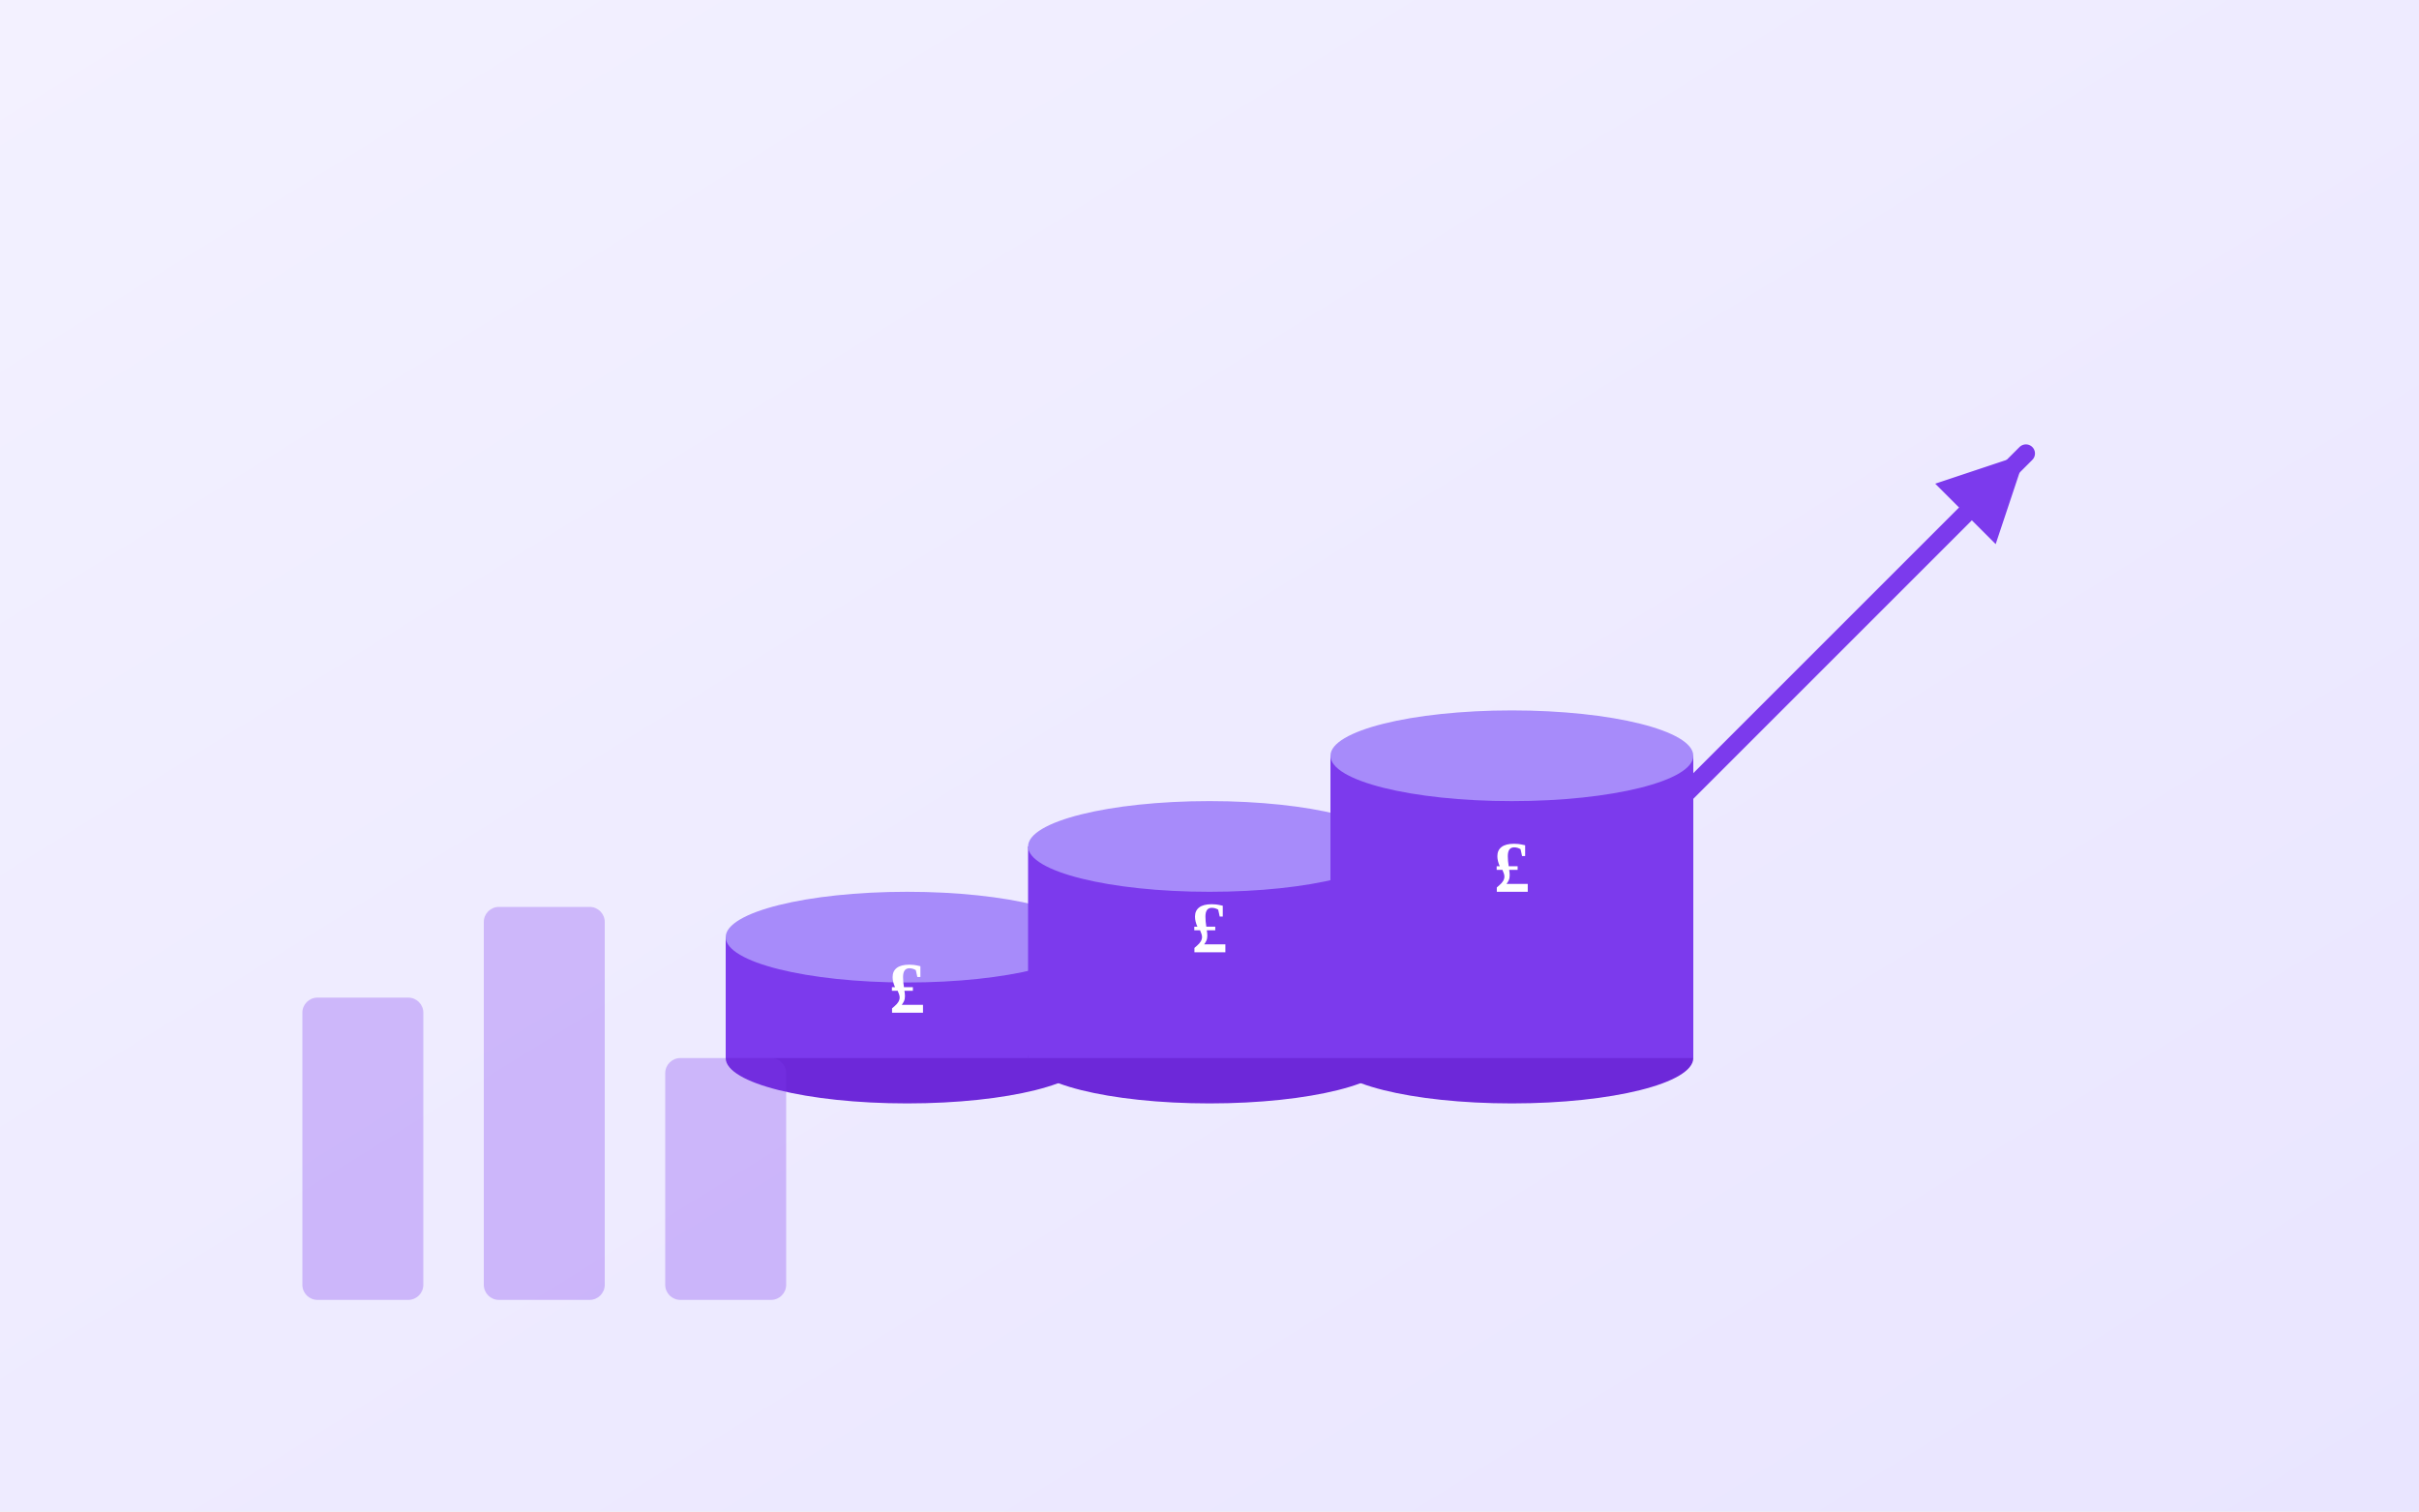
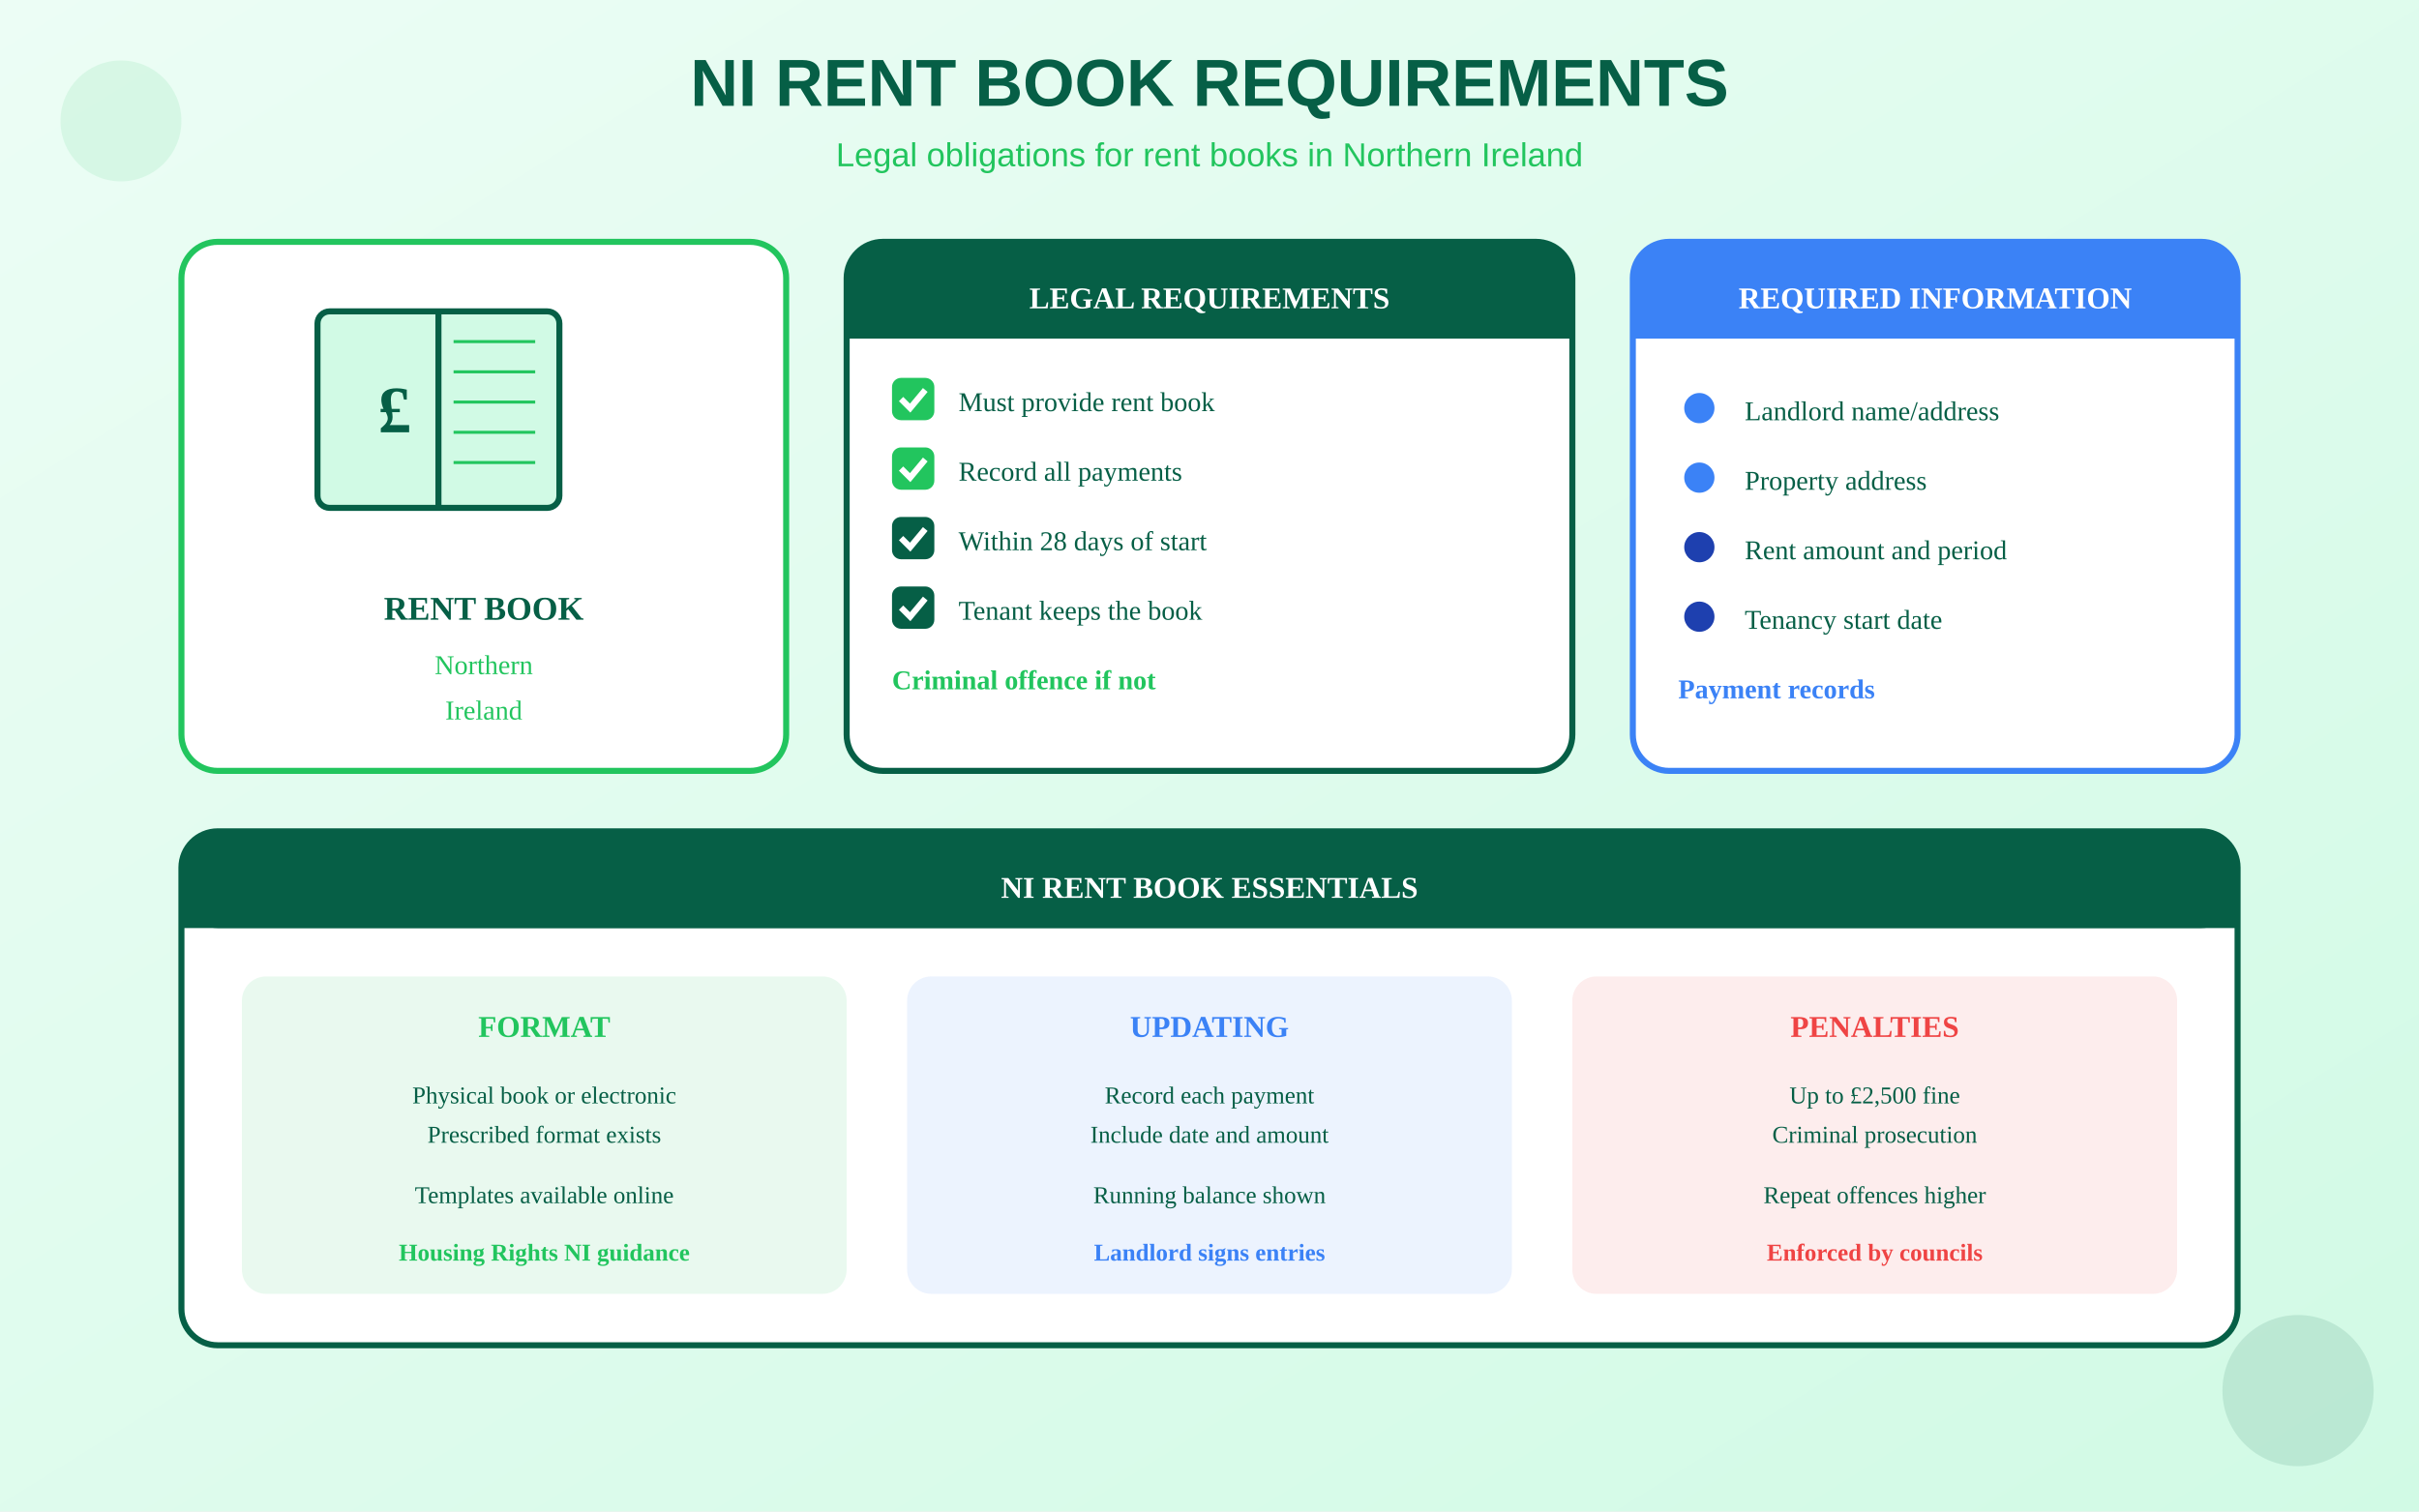
<svg xmlns="http://www.w3.org/2000/svg" viewBox="0 0 800 500">
  <defs>
    <linearGradient id="bgGrad" x1="0%" y1="0%" x2="100%" y2="100%">
-       <stop offset="0%" style="stop-color:#F3F1FF" />
-       <stop offset="100%" style="stop-color:#E9E5FF" />
+       <stop offset="0%" style="stop-color:#ECFDF5" />
+       <stop offset="100%" style="stop-color:#D1FAE5" />
    </linearGradient>
  </defs>
  <rect width="800" height="500" fill="url(#bgGrad)" />
-   <g transform="translate(300, 150)">
-     <ellipse cx="0" cy="200" rx="60" ry="15" fill="#6D28D9" />
-     <rect x="-60" y="160" width="120" height="40" fill="#7C3AED" />
-     <ellipse cx="0" cy="160" rx="60" ry="15" fill="#A78BFA" />
-     <text x="0" y="185" text-anchor="middle" fill="white" font-size="24" font-weight="bold">£</text>
-     <ellipse cx="100" cy="200" rx="60" ry="15" fill="#6D28D9" />
-     <rect x="40" y="130" width="120" height="70" fill="#7C3AED" />
-     <ellipse cx="100" cy="130" rx="60" ry="15" fill="#A78BFA" />
-     <text x="100" y="165" text-anchor="middle" fill="white" font-size="24" font-weight="bold">£</text>
-     <ellipse cx="200" cy="200" rx="60" ry="15" fill="#6D28D9" />
-     <rect x="140" y="100" width="120" height="100" fill="#7C3AED" />
-     <ellipse cx="200" cy="100" rx="60" ry="15" fill="#A78BFA" />
-     <text x="200" y="145" text-anchor="middle" fill="white" font-size="24" font-weight="bold">£</text>
+   <text x="400" y="35" text-anchor="middle" fill="#065F46" font-size="22" font-weight="bold" font-family="Arial">NI RENT BOOK REQUIREMENTS</text>
+   <text x="400" y="55" text-anchor="middle" fill="#22C55E" font-size="11" font-family="Arial">Legal obligations for rent books in Northern Ireland</text>
+   <g transform="translate(60, 80)">
+     <rect x="0" y="0" width="200" height="175" rx="12" fill="white" stroke="#22C55E" stroke-width="2" />
+     <g transform="translate(25, 8)">
+       <rect x="20" y="15" width="80" height="65" rx="4" fill="#D1FAE5" stroke="#065F46" stroke-width="2" />
+       <line x1="60" y1="15" x2="60" y2="80" stroke="#065F46" stroke-width="2" />
+       <line x1="65" y1="25" x2="92" y2="25" stroke="#22C55E" stroke-width="1" />
+       <line x1="65" y1="35" x2="92" y2="35" stroke="#22C55E" stroke-width="1" />
+       <line x1="65" y1="45" x2="92" y2="45" stroke="#22C55E" stroke-width="1" />
+       <line x1="65" y1="55" x2="92" y2="55" stroke="#22C55E" stroke-width="1" />
+       <line x1="65" y1="65" x2="92" y2="65" stroke="#22C55E" stroke-width="1" />
+       <text x="40" y="55" fill="#065F46" font-size="22" font-weight="bold">£</text>
+     </g>
+     <text x="100" y="125" text-anchor="middle" fill="#065F46" font-size="11" font-weight="bold">RENT BOOK</text>
+     <text x="100" y="143" text-anchor="middle" fill="#22C55E" font-size="9">Northern</text>
+     <text x="100" y="158" text-anchor="middle" fill="#22C55E" font-size="9">Ireland</text>
  </g>
-   <g transform="translate(550, 120)">
-     <line x1="0" y1="150" x2="120" y2="30" stroke="#7C3AED" stroke-width="6" stroke-linecap="round" />
-     <polygon points="120,30 90,40 110,60" fill="#7C3AED" />
+   <g transform="translate(280, 80)">
+     <rect x="0" y="0" width="240" height="175" rx="12" fill="white" stroke="#065F46" stroke-width="2" />
+     <rect x="0" y="0" width="240" height="32" rx="12" fill="#065F46" />
+     <rect x="0" y="20" width="240" height="12" fill="#065F46" />
+     <text x="120" y="22" text-anchor="middle" fill="white" font-size="10" font-weight="bold">LEGAL REQUIREMENTS</text>
+     <g transform="translate(15, 45)">
+       <rect x="0" y="0" width="14" height="14" rx="3" fill="#22C55E" />
+       <path d="M3 7 L6 10 L11 4" stroke="white" stroke-width="2" fill="none" />
+       <text x="22" y="11" fill="#065F46" font-size="9">Must provide rent book</text>
+     </g>
+     <g transform="translate(15, 68)">
+       <rect x="0" y="0" width="14" height="14" rx="3" fill="#22C55E" />
+       <path d="M3 7 L6 10 L11 4" stroke="white" stroke-width="2" fill="none" />
+       <text x="22" y="11" fill="#065F46" font-size="9">Record all payments</text>
+     </g>
+     <g transform="translate(15, 91)">
+       <rect x="0" y="0" width="14" height="14" rx="3" fill="#065F46" />
+       <path d="M3 7 L6 10 L11 4" stroke="white" stroke-width="2" fill="none" />
+       <text x="22" y="11" fill="#065F46" font-size="9">Within 28 days of start</text>
+     </g>
+     <g transform="translate(15, 114)">
+       <rect x="0" y="0" width="14" height="14" rx="3" fill="#065F46" />
+       <path d="M3 7 L6 10 L11 4" stroke="white" stroke-width="2" fill="none" />
+       <text x="22" y="11" fill="#065F46" font-size="9">Tenant keeps the book</text>
+     </g>
+     <g transform="translate(15, 137)">
+       <text x="0" y="11" fill="#22C55E" font-size="9" font-weight="bold">Criminal offence if not</text>
+     </g>
  </g>
-   <g transform="translate(100, 250)" opacity="0.3">
-     <rect x="0" y="80" width="40" height="100" rx="5" fill="#7C3AED" />
-     <rect x="60" y="50" width="40" height="130" rx="5" fill="#7C3AED" />
-     <rect x="120" y="100" width="40" height="80" rx="5" fill="#7C3AED" />
+   <g transform="translate(540, 80)">
+     <rect x="0" y="0" width="200" height="175" rx="12" fill="white" stroke="#3B82F6" stroke-width="2" />
+     <rect x="0" y="0" width="200" height="32" rx="12" fill="#3B82F6" />
+     <rect x="0" y="20" width="200" height="12" fill="#3B82F6" />
+     <text x="100" y="22" text-anchor="middle" fill="white" font-size="10" font-weight="bold">REQUIRED INFORMATION</text>
+     <g transform="translate(15, 48)">
+       <circle cx="7" cy="7" r="5" fill="#3B82F6" />
+       <text x="22" y="11" fill="#065F46" font-size="9">Landlord name/address</text>
+     </g>
+     <g transform="translate(15, 71)">
+       <circle cx="7" cy="7" r="5" fill="#3B82F6" />
+       <text x="22" y="11" fill="#065F46" font-size="9">Property address</text>
+     </g>
+     <g transform="translate(15, 94)">
+       <circle cx="7" cy="7" r="5" fill="#1E40AF" />
+       <text x="22" y="11" fill="#065F46" font-size="9">Rent amount and period</text>
+     </g>
+     <g transform="translate(15, 117)">
+       <circle cx="7" cy="7" r="5" fill="#1E40AF" />
+       <text x="22" y="11" fill="#065F46" font-size="9">Tenancy start date</text>
+     </g>
+     <g transform="translate(15, 140)">
+       <text x="0" y="11" fill="#3B82F6" font-size="9" font-weight="bold">Payment records</text>
+     </g>
  </g>
+   <g transform="translate(60, 275)">
+     <rect x="0" y="0" width="680" height="170" rx="12" fill="white" stroke="#065F46" stroke-width="2" />
+     <rect x="0" y="0" width="680" height="32" rx="12" fill="#065F46" />
+     <rect x="0" y="20" width="680" height="12" fill="#065F46" />
+     <text x="340" y="22" text-anchor="middle" fill="white" font-size="10" font-weight="bold">NI RENT BOOK ESSENTIALS</text>
+     <g transform="translate(20, 48)">
+       <rect x="0" y="0" width="200" height="105" rx="8" fill="#22C55E" opacity="0.1" />
+       <text x="100" y="20" text-anchor="middle" fill="#22C55E" font-size="10" font-weight="bold">FORMAT</text>
+       <text x="100" y="42" text-anchor="middle" fill="#065F46" font-size="8">Physical book or electronic</text>
+       <text x="100" y="55" text-anchor="middle" fill="#065F46" font-size="8">Prescribed format exists</text>
+       <text x="100" y="75" text-anchor="middle" fill="#065F46" font-size="8">Templates available online</text>
+       <text x="100" y="94" text-anchor="middle" fill="#22C55E" font-size="8" font-weight="bold">Housing Rights NI guidance</text>
+     </g>
+     <g transform="translate(240, 48)">
+       <rect x="0" y="0" width="200" height="105" rx="8" fill="#3B82F6" opacity="0.1" />
+       <text x="100" y="20" text-anchor="middle" fill="#3B82F6" font-size="10" font-weight="bold">UPDATING</text>
+       <text x="100" y="42" text-anchor="middle" fill="#065F46" font-size="8">Record each payment</text>
+       <text x="100" y="55" text-anchor="middle" fill="#065F46" font-size="8">Include date and amount</text>
+       <text x="100" y="75" text-anchor="middle" fill="#065F46" font-size="8">Running balance shown</text>
+       <text x="100" y="94" text-anchor="middle" fill="#3B82F6" font-size="8" font-weight="bold">Landlord signs entries</text>
+     </g>
+     <g transform="translate(460, 48)">
+       <rect x="0" y="0" width="200" height="105" rx="8" fill="#EF4444" opacity="0.1" />
+       <text x="100" y="20" text-anchor="middle" fill="#EF4444" font-size="10" font-weight="bold">PENALTIES</text>
+       <text x="100" y="42" text-anchor="middle" fill="#065F46" font-size="8">Up to £2,500 fine</text>
+       <text x="100" y="55" text-anchor="middle" fill="#065F46" font-size="8">Criminal prosecution</text>
+       <text x="100" y="75" text-anchor="middle" fill="#065F46" font-size="8">Repeat offences higher</text>
+       <text x="100" y="94" text-anchor="middle" fill="#EF4444" font-size="8" font-weight="bold">Enforced by councils</text>
+     </g>
+   </g>
+   <circle cx="40" cy="40" r="20" fill="#22C55E" opacity="0.1" />
+   <circle cx="760" cy="460" r="25" fill="#065F46" opacity="0.12" />
</svg>
